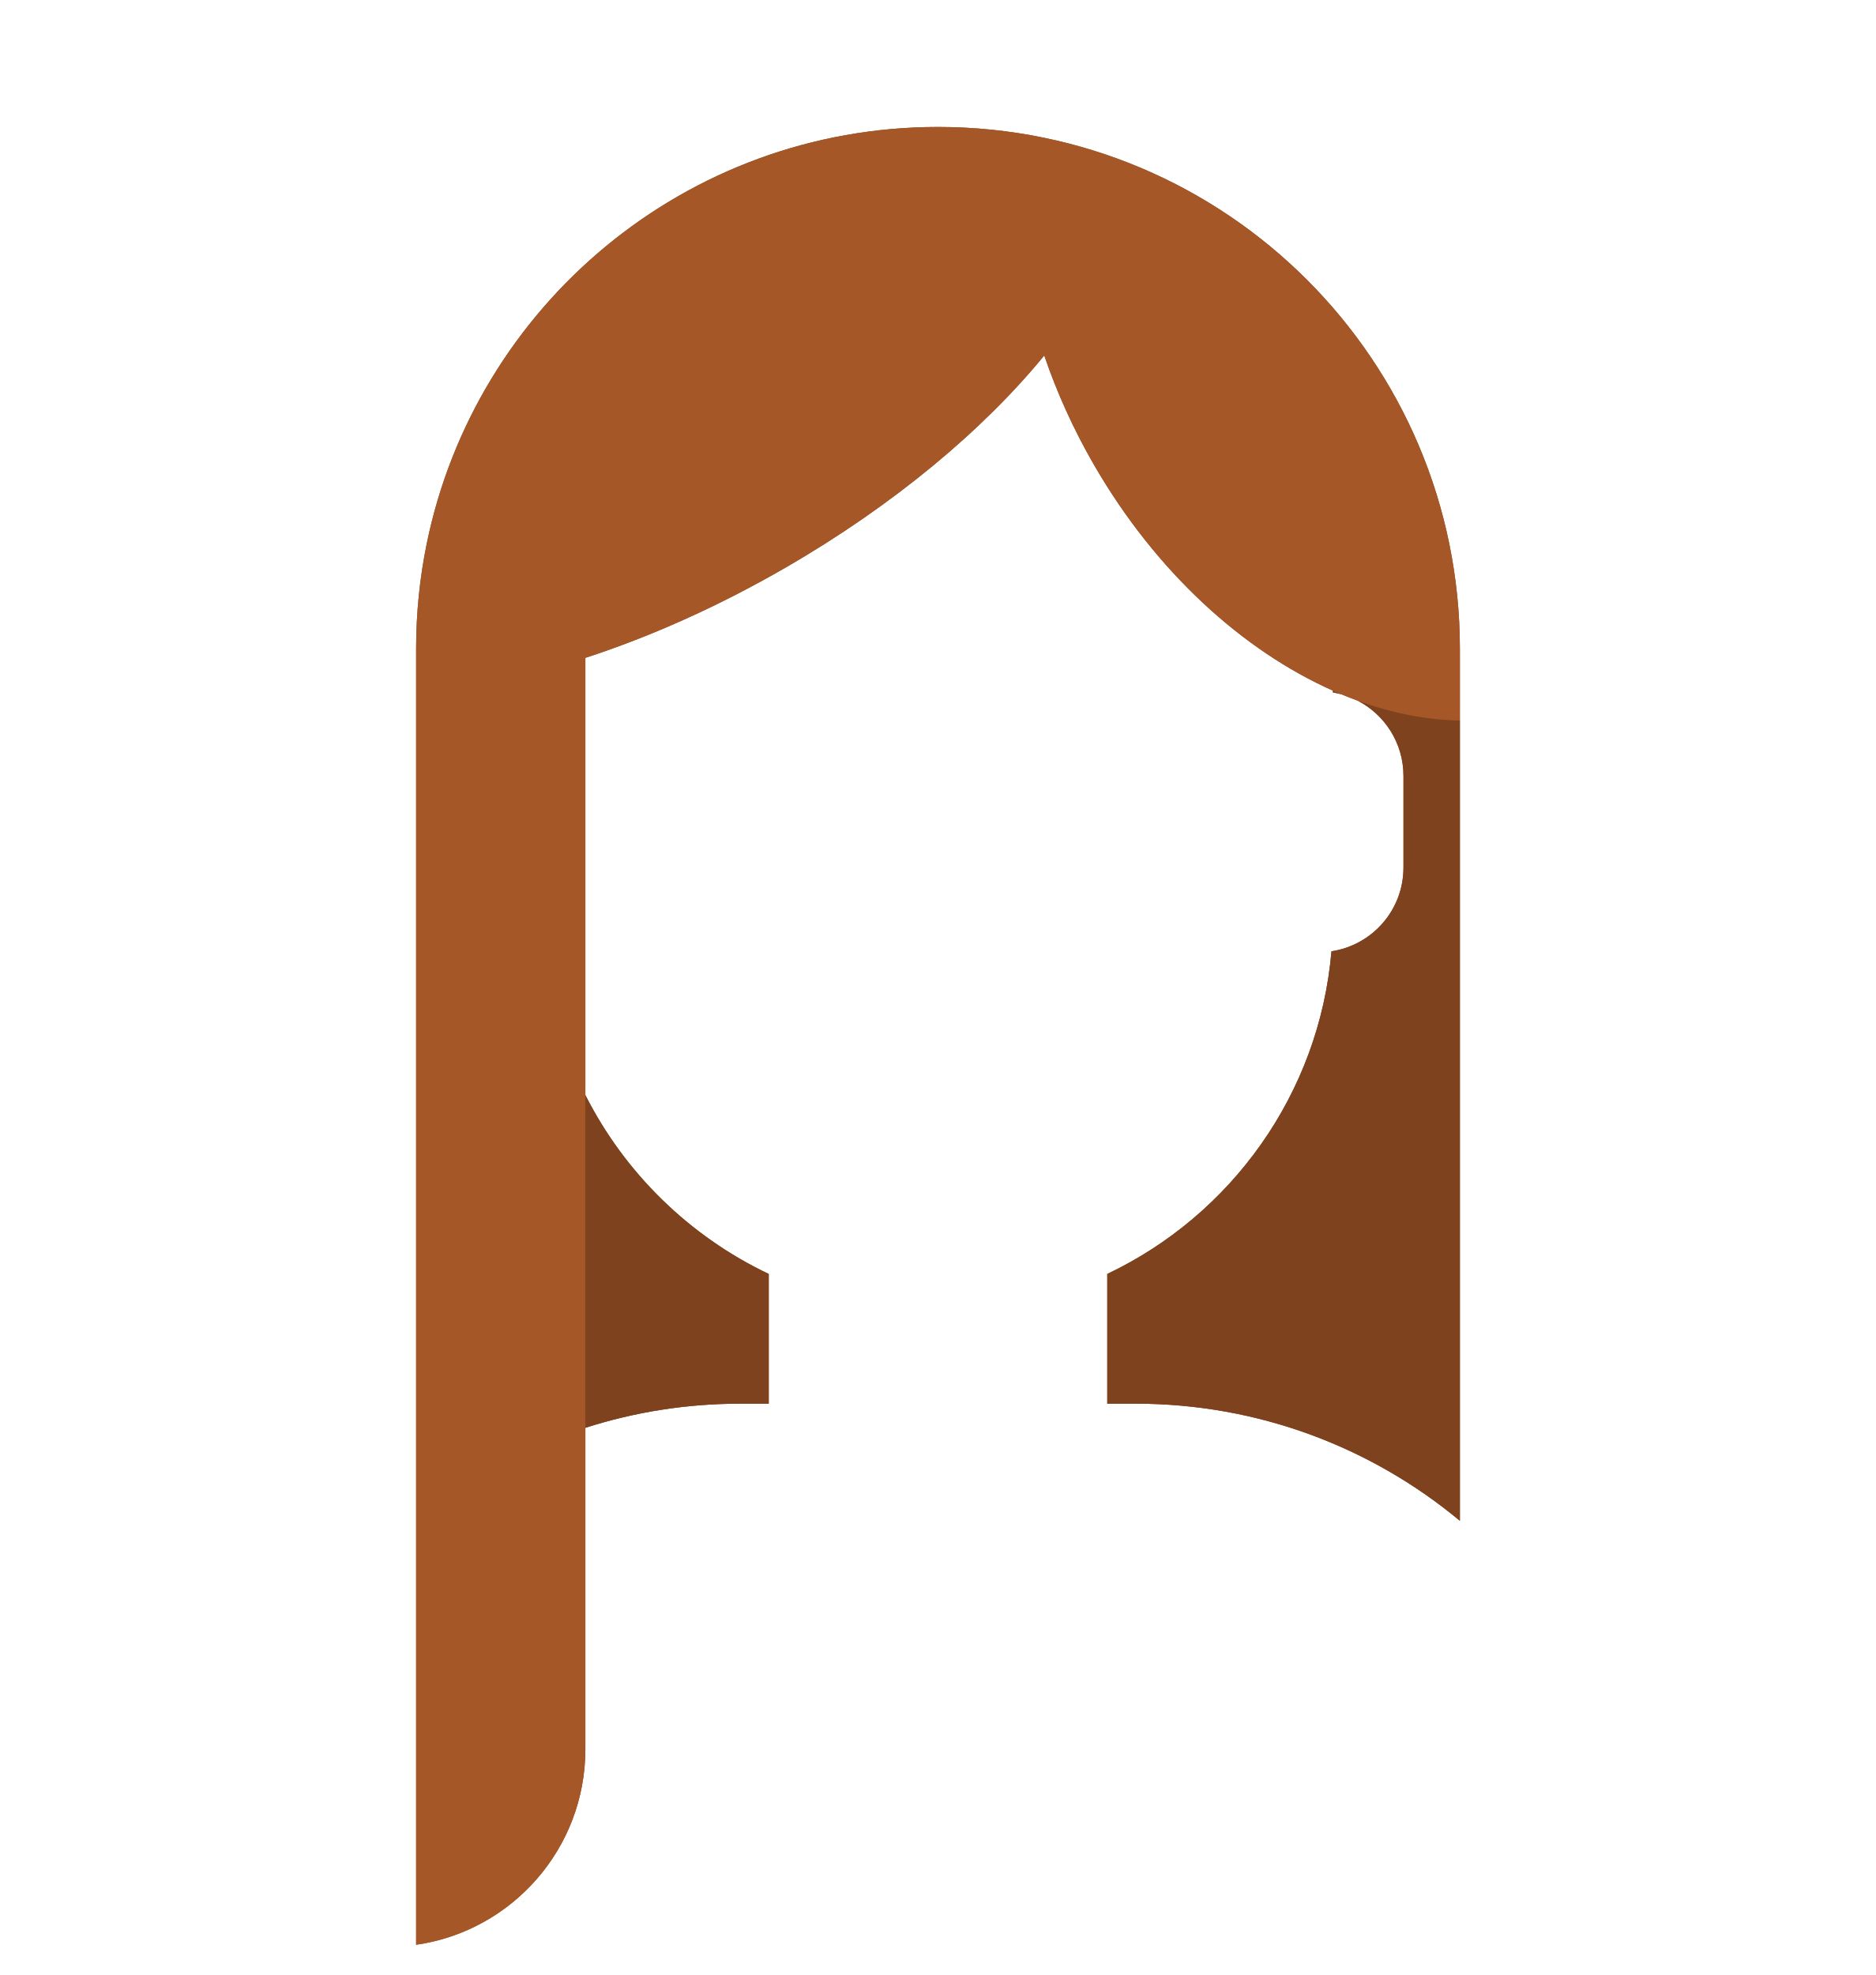
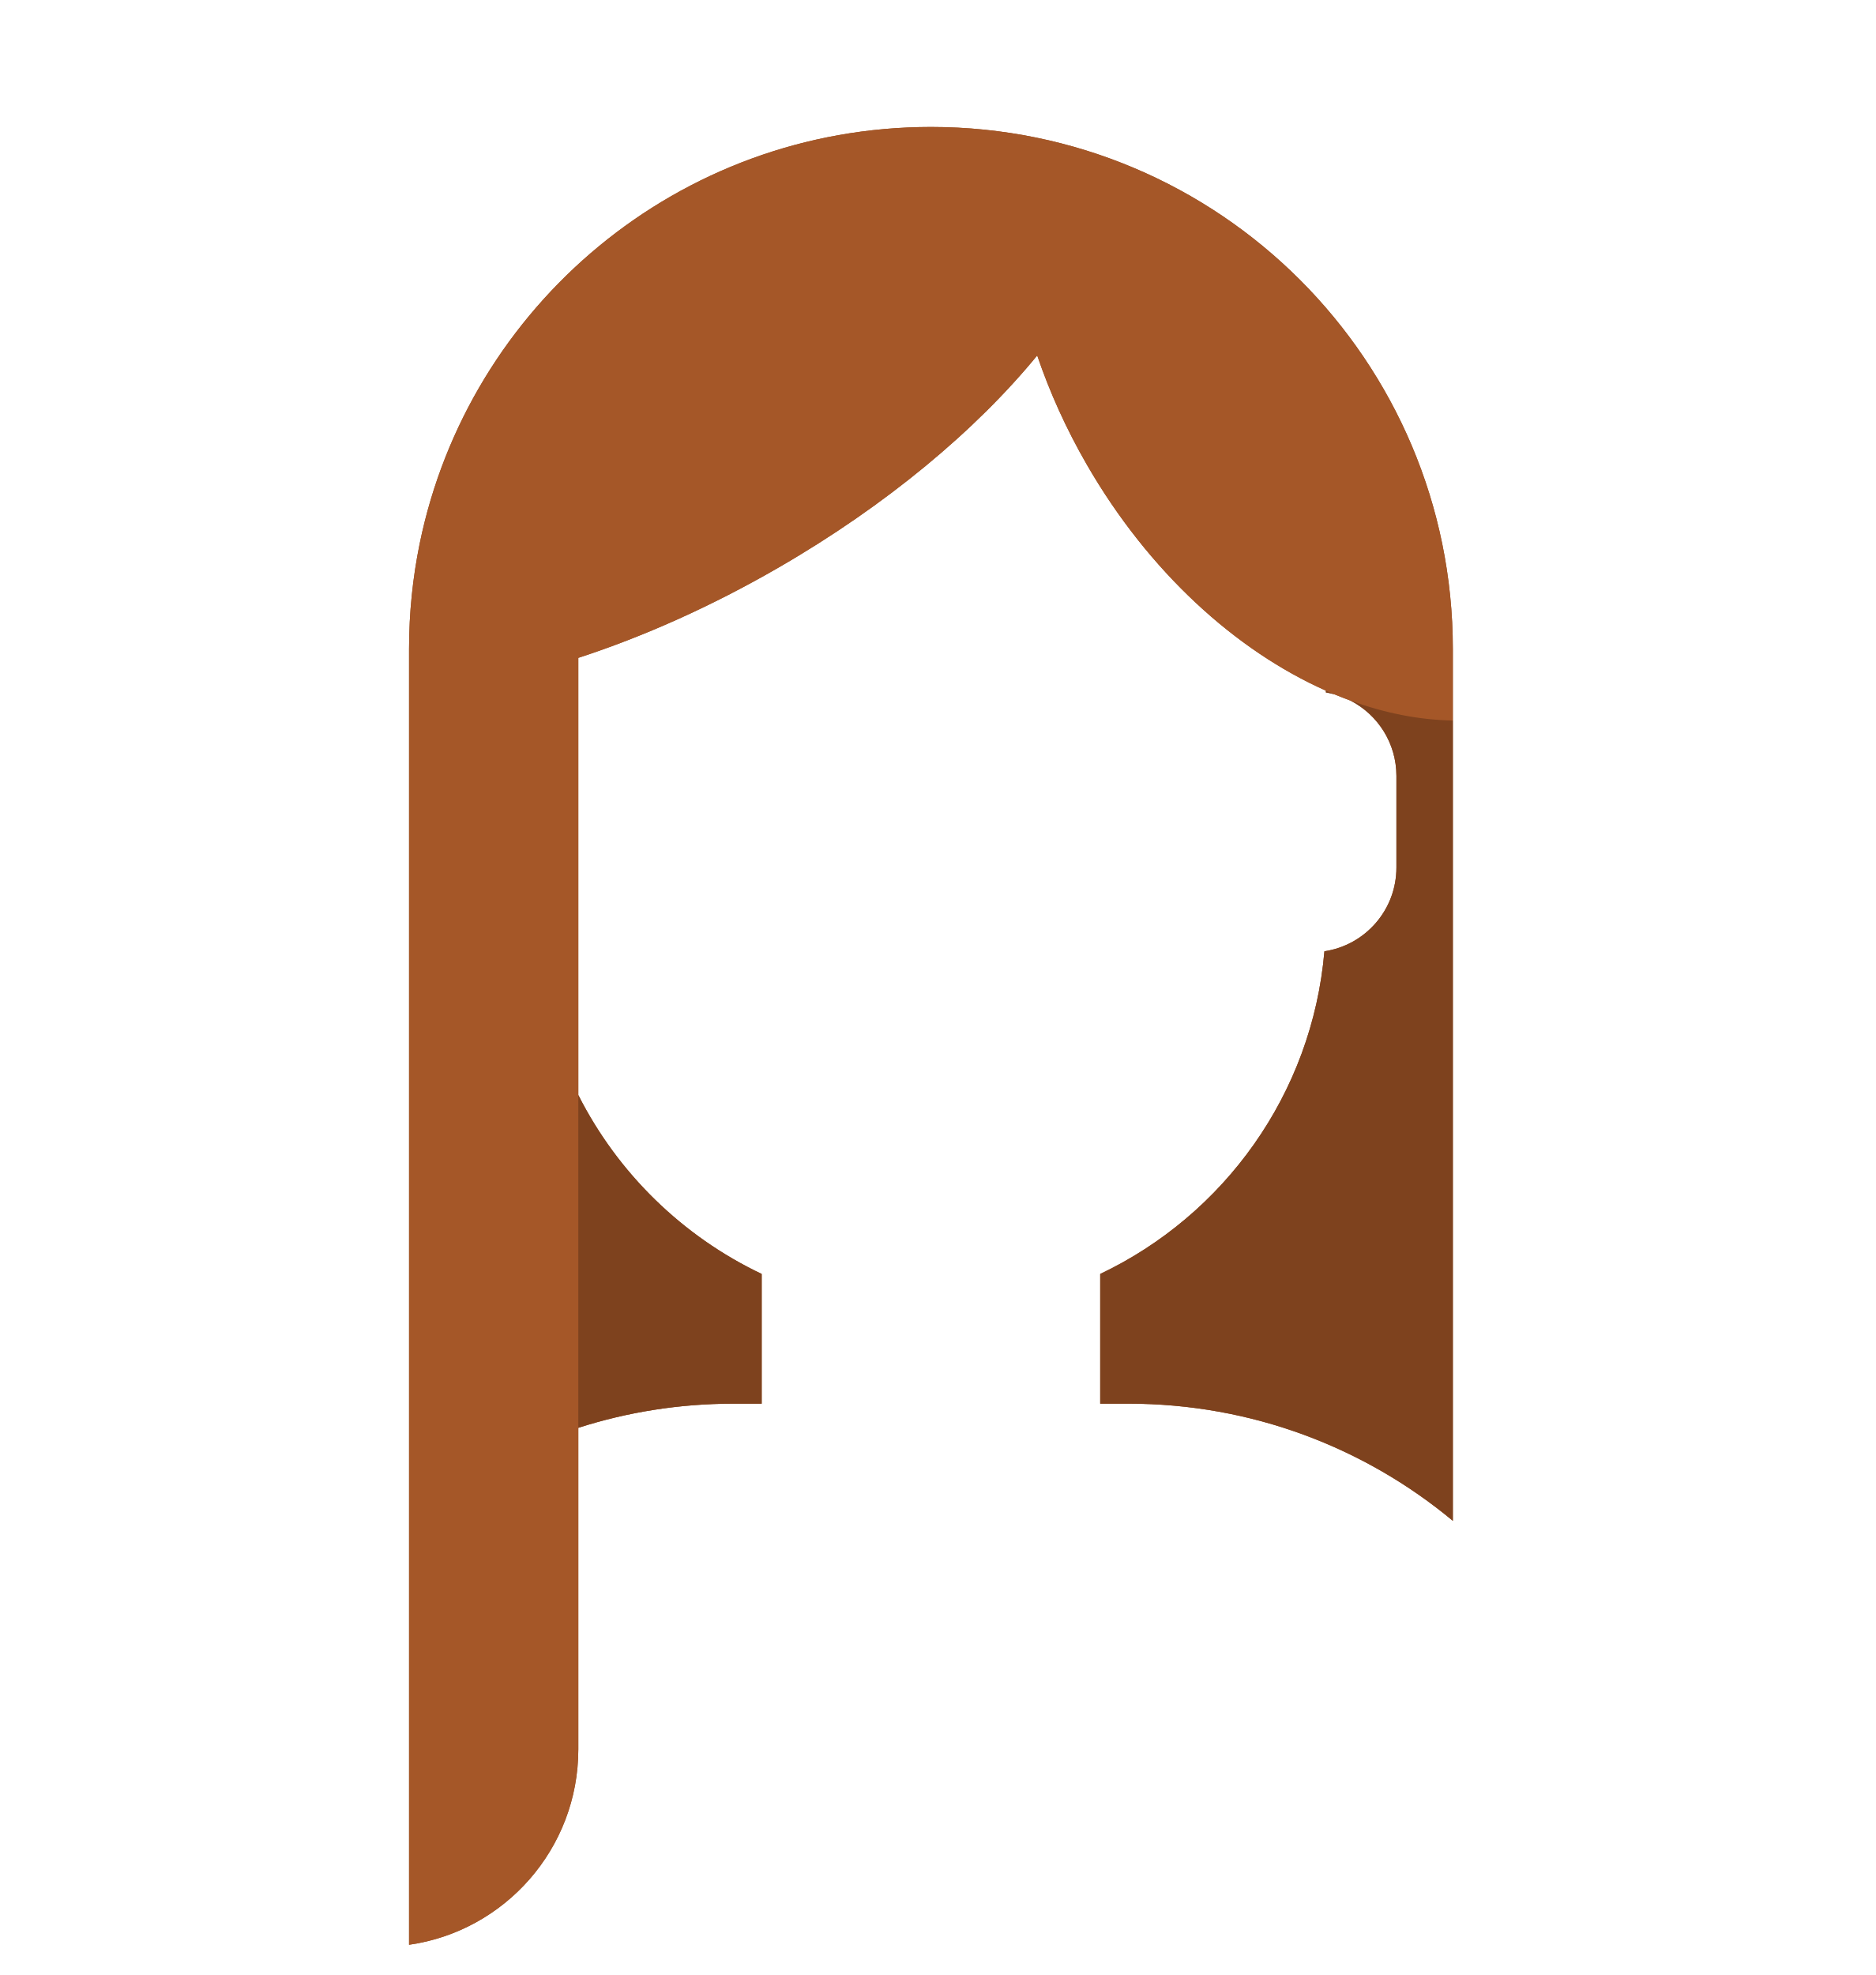
<svg xmlns="http://www.w3.org/2000/svg" xmlns:xlink="http://www.w3.org/1999/xlink" width="266px" height="280px" viewbox="0 0 266 280" version="1.1">
  <defs>
    <path d="M98 181L98 162.611C115.531 154.283 128.048 137.115 129.791 116.867C135.569 116.002 140 111.019 140 105L140 92C140 87.358 137.364 83.331 133.506 81.335C132.73 81.052 131.955 80.749 131.18 80.426C130.794 80.32 130.4 80.233 130 80.166L130 79.917C117.224 74.234 104.878 63.071 96.11 47.885C93.175 42.801 90.831 37.595 89.066 32.397C80.431 42.941 67.745 53.602 52.342 62.495C42.778 68.017 33.147 72.291 24 75.266L24 137.246C29.602 148.318 38.773 157.277 50 162.611L50 181L46 181C38.327 181 30.935 182.2 24 184.423L24 230C24 244.106 13.569 255.776 0 257.716L0 74C0 68.891 0.518 63.904 1.503 59.086C8.404 25.366 38.24 0 74 0C114.869 0 148 33.131 148 74L148 197.608C135.525 187.237 119.491 181 102 181L98 181Z" id="path_1" />
    <clipPath id="mask_1">
      <use xlink:href="#path_1" />
    </clipPath>
  </defs>
-   <g id="TopLong-HairStraight-2">
+   <g id="TopLong-HairStraight-2" transform="translate(-1 0)">
    <g id="Hair" transform="translate(59 18)">
      <path d="M98 181L98 162.611C115.531 154.283 128.048 137.115 129.791 116.867C135.569 116.002 140 111.019 140 105L140 92C140 87.358 137.364 83.331 133.506 81.335C132.73 81.052 131.955 80.749 131.18 80.426C130.794 80.32 130.4 80.233 130 80.166L130 79.917C117.224 74.234 104.878 63.071 96.11 47.885C93.175 42.801 90.831 37.595 89.066 32.397C80.431 42.941 67.745 53.602 52.342 62.495C42.778 68.017 33.147 72.291 24 75.266L24 137.246C29.602 148.318 38.773 157.277 50 162.611L50 181L46 181C38.327 181 30.935 182.2 24 184.423L24 230C24 244.106 13.569 255.776 0 257.716L0 74C0 68.891 0.518 63.904 1.503 59.086C8.404 25.366 38.24 0 74 0C114.869 0 148 33.131 148 74L148 197.608C135.525 187.237 119.491 181 102 181L98 181Z" id="Mask-Hair" fill="#944F23" fill-rule="evenodd" stroke="none" />
      <g clip-path="url(#mask_1)">
        <g id="Hair-Color" transform="translate(-58 -18)">
          <path d="M0 0L264 0L264 280L0 280L0 0Z" id="Color" fill="#A55728" fill-rule="evenodd" stroke="none" />
        </g>
      </g>
    </g>
    <path d="M76.326 181L76.326 162.611C93.857 154.283 106.374 137.115 108.117 116.867C113.895 116.002 118.326 111.019 118.326 105L118.326 92C118.326 87.358 115.69 83.331 111.832 81.335C116.7 83.108 121.589 84.072 126.326 84.148L126.326 197.608C113.851 187.237 97.817 181 80.326 181L76.326 181ZM2.326 184.423C9.261 182.2 16.653 181 24.326 181L28.326 181L28.326 162.611C17.099 157.277 7.927 148.318 2.326 137.246L2.326 184.423ZM108.326 79.917L108.326 80.166C108.726 80.233 109.12 80.32 109.506 80.426C109.112 80.261 108.719 80.092 108.326 79.917Z" transform="translate(80.67409 18)" id="Shadow" fill="#000000" fill-opacity="0.239" fill-rule="evenodd" stroke="none" />
    <g id="Facial-Hair" transform="translate(49 72)" />
    <g id="Accessory" transform="translate(62 85)" />
  </g>
</svg>
